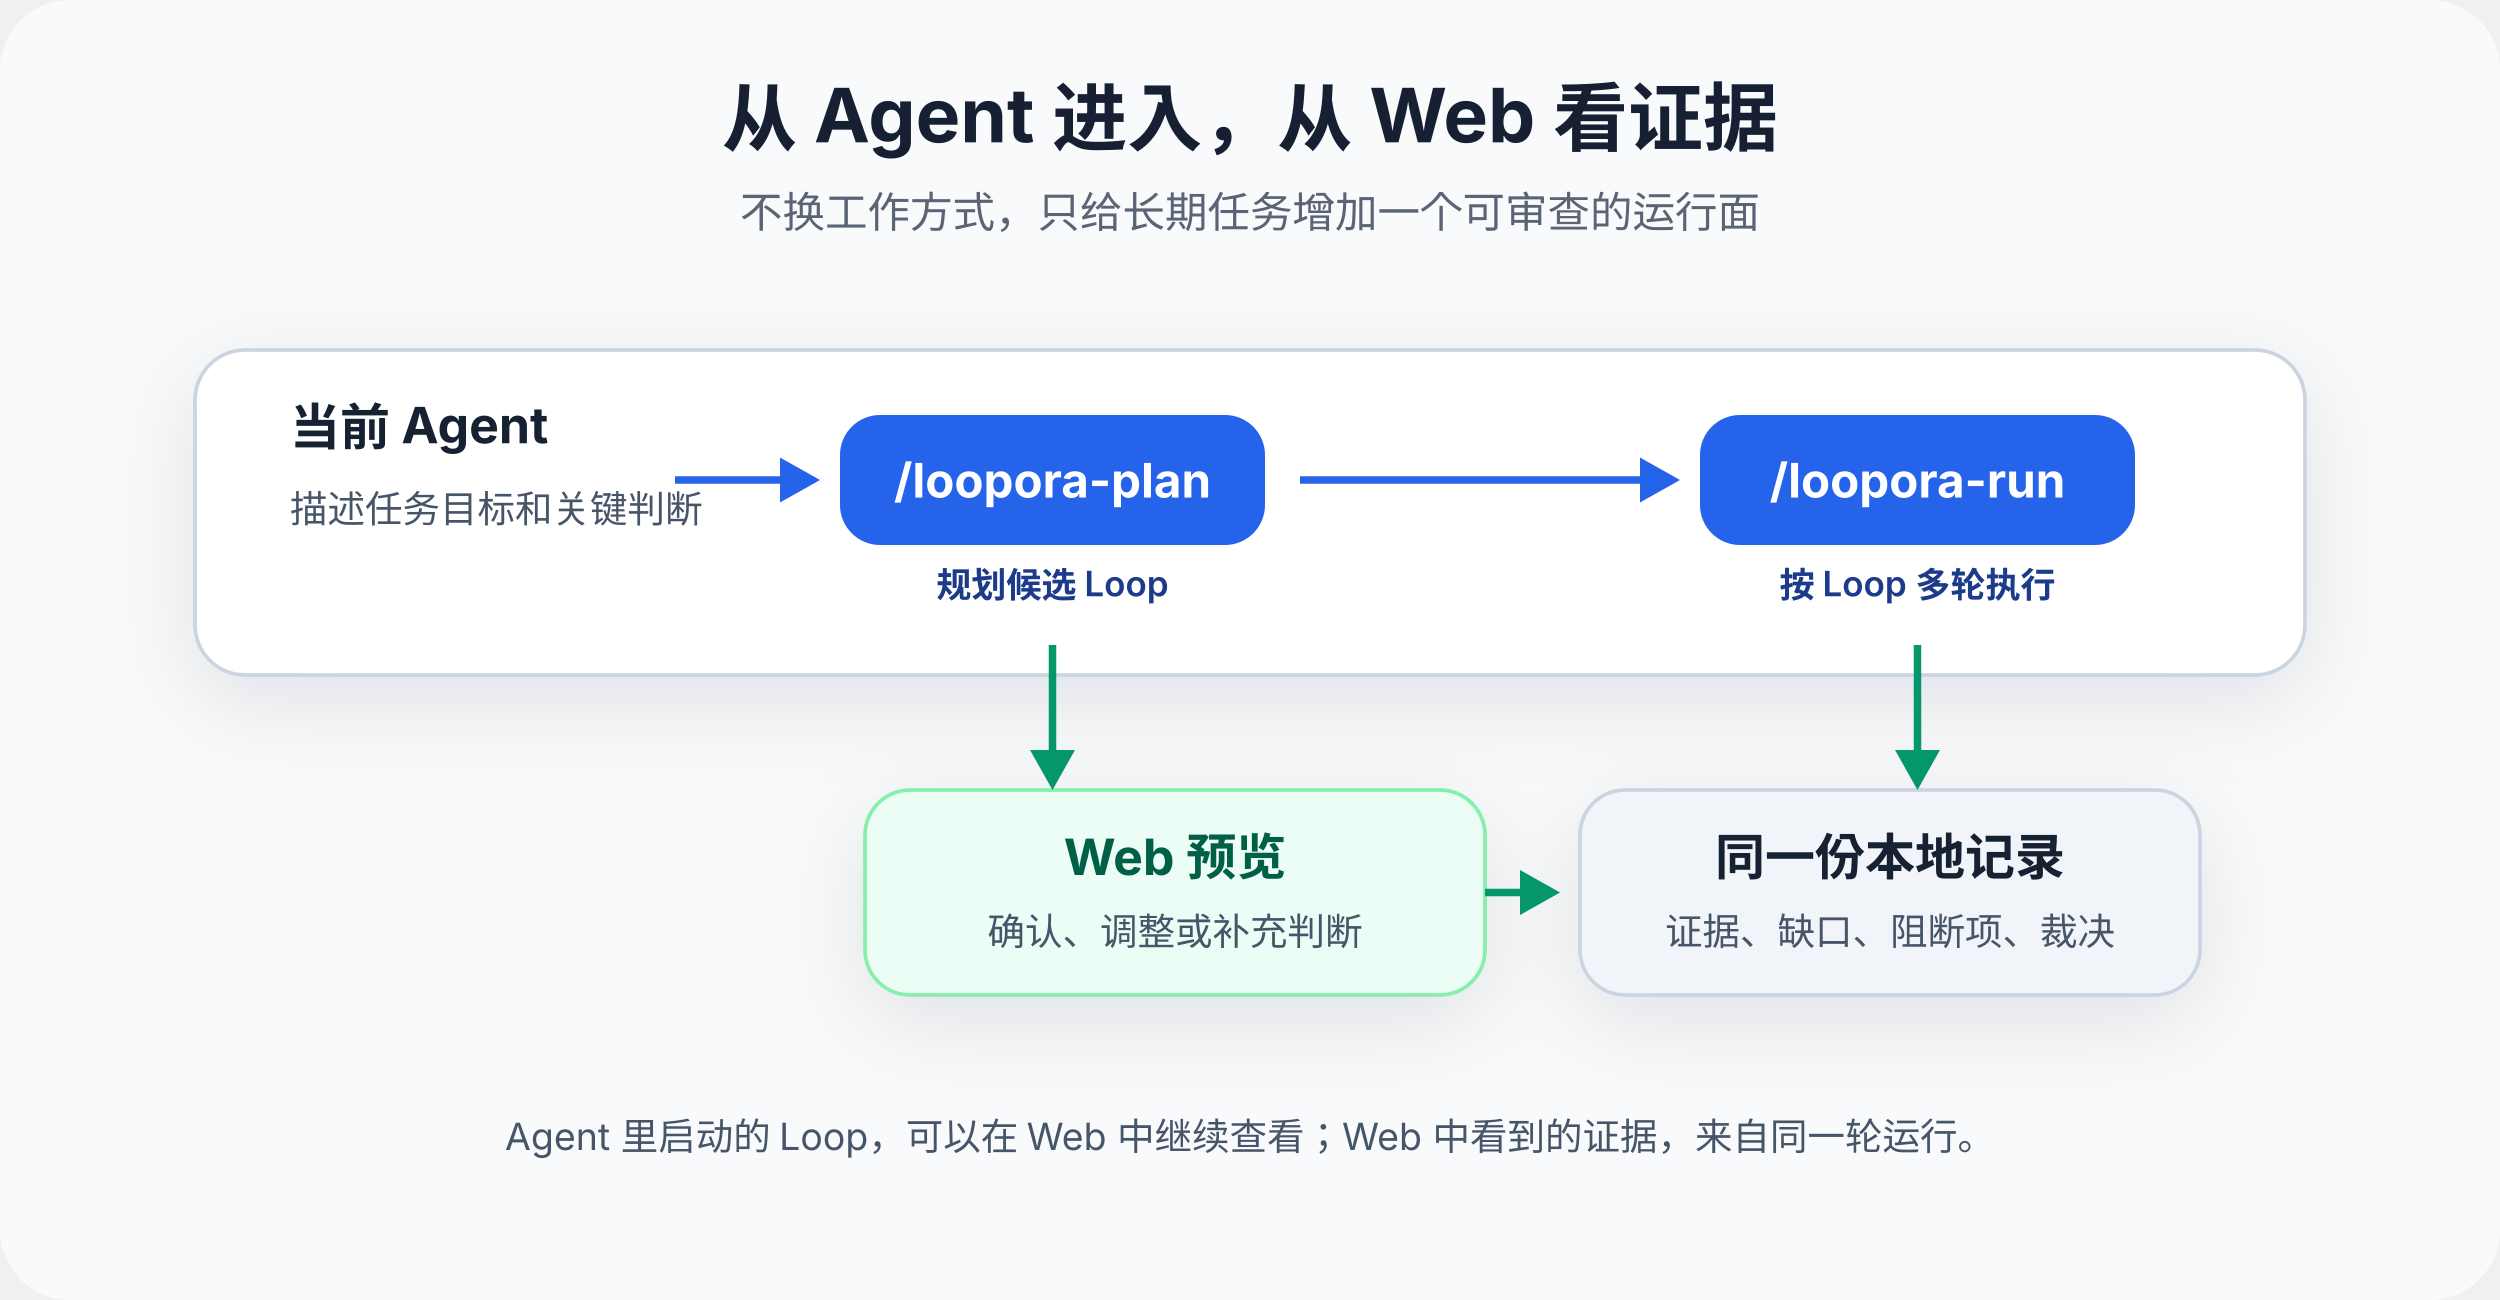
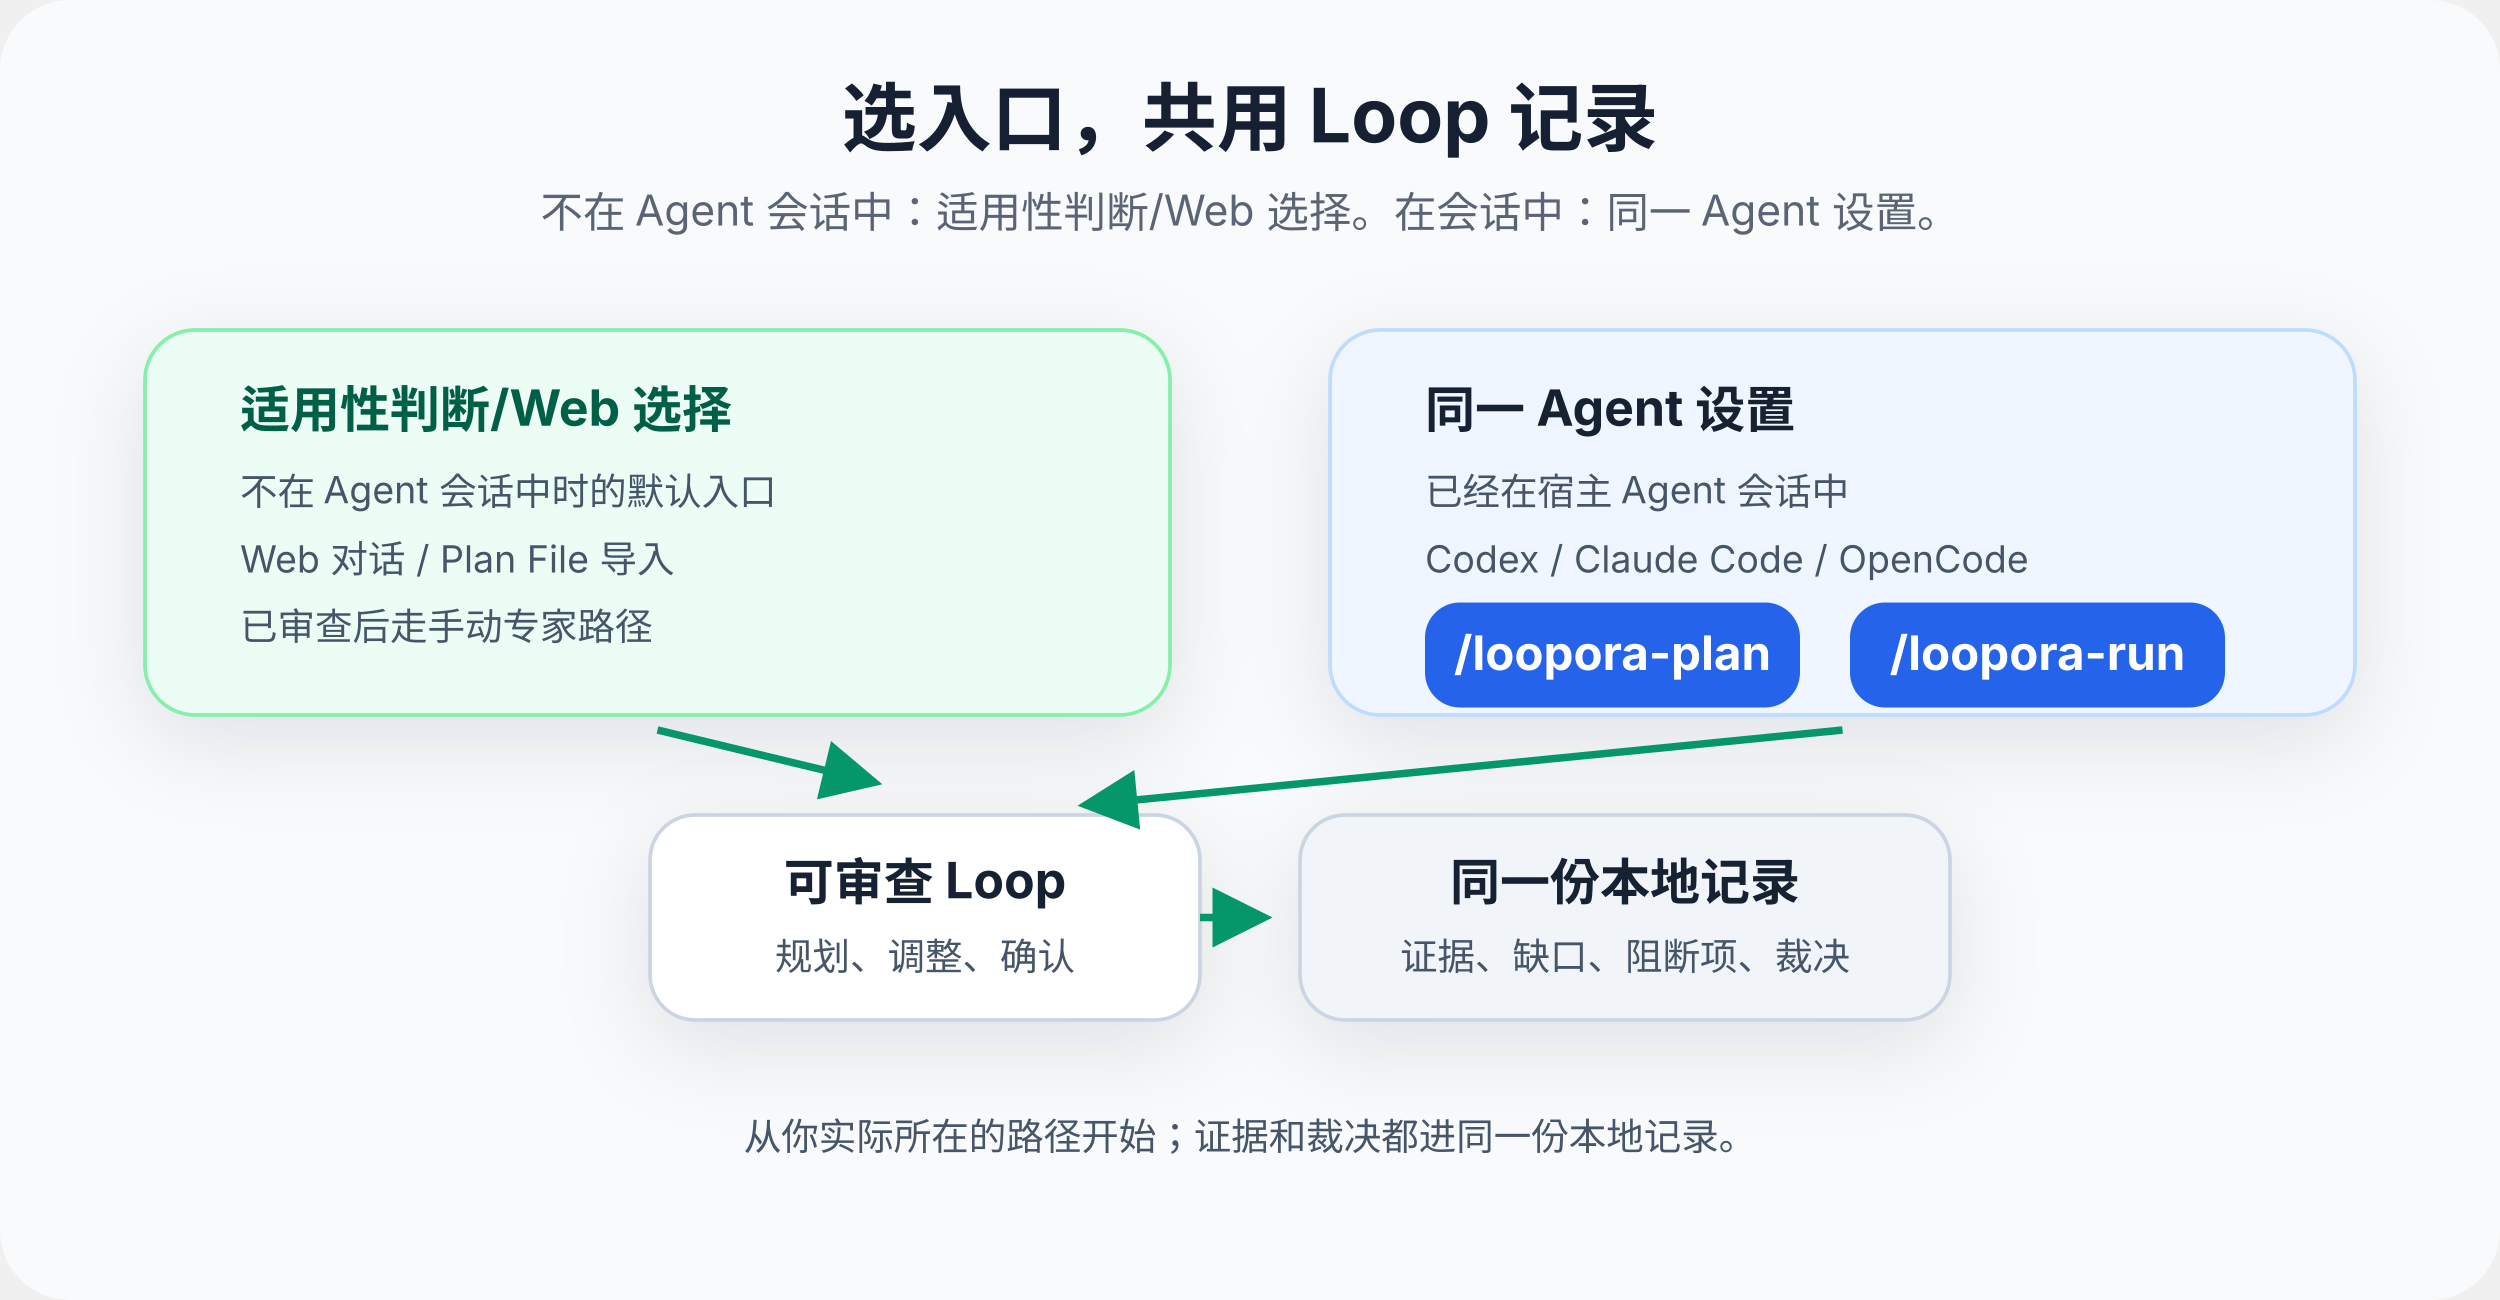
<svg xmlns="http://www.w3.org/2000/svg" width="1000" height="520" viewBox="0 0 1000 520" role="img" aria-labelledby="title desc">
  <defs>
    <marker id="arrow-blue" markerWidth="12" markerHeight="12" refX="9" refY="6" orient="auto">
      <path d="M2 2 L10 6 L2 10 Z" fill="#2563eb" />
    </marker>
    <marker id="arrow-green" markerWidth="12" markerHeight="12" refX="9" refY="6" orient="auto">
      <path d="M2 2 L10 6 L2 10 Z" fill="#059669" />
    </marker>
    <style>
      .canvas { fill: #f8fafc; }
      .title { font-family: Inter, Arial, sans-serif; font-size: 30px; font-weight: 700; fill: #172033; }
      .sub { font-family: Inter, Arial, sans-serif; font-size: 17px; font-weight: 400; fill: #5b6475; }
      .lane { fill: #ffffff; stroke: #cbd5e1; stroke-width: 1.5; }
      .agent { fill: #eff6ff; stroke: #bfdbfe; stroke-width: 1.5; }
      .cmd { fill: #2563eb; }
      .web { fill: #ecfdf5; stroke: #86efac; stroke-width: 1.5; }
      .record { fill: #f1f5f9; stroke: #cbd5e1; stroke-width: 1.5; }
      .h { font-family: Inter, Arial, sans-serif; font-size: 20px; font-weight: 700; fill: #172033; }
      .body { font-family: Inter, Arial, sans-serif; font-size: 15px; font-weight: 400; fill: #475569; }
      .small { font-family: Inter, Arial, sans-serif; font-size: 14px; font-weight: 600; fill: #1e3a8a; }
      .cmdText { font-family: Inter, Arial, sans-serif; font-size: 19px; font-weight: 700; fill: #ffffff; }
      .green { fill: #065f46; }
      .shadow { filter: drop-shadow(0 10px 18px rgb(15 23 42 / 0.10)); }
    </style>
  </defs>
  <rect width="1000" height="520" rx="28" class="canvas" />
-   <text x="500" y="58" text-anchor="middle" class="title">从 Agent 进入，从 Web 看证据</text>
-   <text x="500" y="91" text-anchor="middle" class="sub">不换工作方式，只给长期任务增加一个可审查的运行面</text>
+   <text x="500" y="58" text-anchor="middle" class="title">选入口，共用 Loop 记录</text>
+   <text x="500" y="91" text-anchor="middle" class="sub">不在 Agent 会话中：适用性判断/Web 选择。在会话中：同一 Agent 设置。</text>
  <g class="shadow">
-     <rect x="78" y="140" width="844" height="130" rx="20" class="lane" />
-     <text x="116" y="178" class="h">当前 Agent</text>
-     <text x="116" y="209" class="body">描述任务目标和关键判断</text>
-     <rect x="336" y="166" width="170" height="52" rx="16" class="cmd" />
-     <text x="421" y="199" text-anchor="middle" class="cmdText">/loopora-plan</text>
-     <text x="421" y="239" text-anchor="middle" class="small">规划候选 Loop</text>
-     <rect x="680" y="166" width="174" height="52" rx="16" class="cmd" />
-     <text x="767" y="199" text-anchor="middle" class="cmdText">/loopora-run</text>
-     <text x="767" y="239" text-anchor="middle" class="small">按 Loop 多轮执行</text>
+     <rect x="58" y="132" width="410" height="154" rx="20" class="web" />
+     <text x="96" y="171" class="h green">适用性判断/Web 选择</text>
+     <text x="96" y="202" class="body">不在 Agent 会话中时的默认入口</text>
+     <text x="96" y="229" class="body">Web 对话 / Plan File 导入</text>
+     <text x="96" y="256" class="body">已审查后走手动专家路径</text>
+     <rect x="532" y="132" width="410" height="154" rx="20" class="agent" />
+     <text x="570" y="171" class="h">同一 Agent 设置</text>
+     <text x="570" y="202" class="body">已经在宿主 Agent 会话中</text>
+     <text x="570" y="229" class="body">Codex / Claude Code / OpenCode</text>
+     <rect x="570" y="241" width="150" height="42" rx="14" class="cmd" />
+     <text x="645" y="268" text-anchor="middle" class="cmdText">/loopora-plan</text>
+     <rect x="740" y="241" width="150" height="42" rx="14" class="cmd" />
+     <text x="815" y="268" text-anchor="middle" class="cmdText">/loopora-run</text>
  </g>
-   <path d="M270 192 H314" fill="none" stroke="#2563eb" stroke-width="3" />
-   <polygon points="328,192 312,183 312,201" fill="#2563eb" />
-   <path d="M520 192 H658" fill="none" stroke="#2563eb" stroke-width="3" />
-   <polygon points="672,192 656,183 656,201" fill="#2563eb" />
  <g class="shadow">
-     <rect x="346" y="316" width="248" height="82" rx="18" class="web" />
-     <text x="470" y="350" text-anchor="middle" class="h green">Web 预览</text>
-     <text x="470" y="378" text-anchor="middle" class="body">确认、调整或补充判断</text>
-     <rect x="632" y="316" width="248" height="82" rx="18" class="record" />
-     <text x="756" y="350" text-anchor="middle" class="h">同一份本地记录</text>
-     <text x="756" y="378" text-anchor="middle" class="body">证据、缺口、阻断项、裁决</text>
+     <rect x="260" y="326" width="220" height="82" rx="18" class="lane" />
+     <text x="370" y="360" text-anchor="middle" class="h">可审查 Loop</text>
+     <text x="370" y="388" text-anchor="middle" class="body">规划、调整、确认</text>
+     <rect x="520" y="326" width="260" height="82" rx="18" class="record" />
+     <text x="650" y="360" text-anchor="middle" class="h">同一份本地记录</text>
+     <text x="650" y="388" text-anchor="middle" class="body">证据、缺口、阻断项、裁决</text>
  </g>
-   <path d="M421 258 V302" fill="none" stroke="#059669" stroke-width="3" />
-   <polygon points="421,316 412,300 430,300" fill="#059669" />
-   <path d="M594 357 H610" fill="none" stroke="#059669" stroke-width="3" />
-   <polygon points="624,357 608,348 608,366" fill="#059669" />
-   <path d="M767 258 V302" fill="none" stroke="#059669" stroke-width="3" />
-   <polygon points="767,316 758,300 776,300" fill="#059669" />
-   <text x="500" y="460" text-anchor="middle" class="body">Agent 里启动的 Loop，可以在 Web 中继续查看；Web 中看到的证据，来自同一轮运行。</text>
+   <path d="M263 292 L350 313" fill="none" stroke="#059669" stroke-width="3" marker-end="url(#arrow-green)" />
+   <path d="M737 292 L434 322" fill="none" stroke="#059669" stroke-width="3" marker-end="url(#arrow-green)" />
+   <path d="M480 367 H506" fill="none" stroke="#059669" stroke-width="3" marker-end="url(#arrow-green)" />
+   <text x="500" y="460" text-anchor="middle" class="body">从你实际所在的路径开始；证据和裁决都进同一份本地记录。</text>
</svg>
